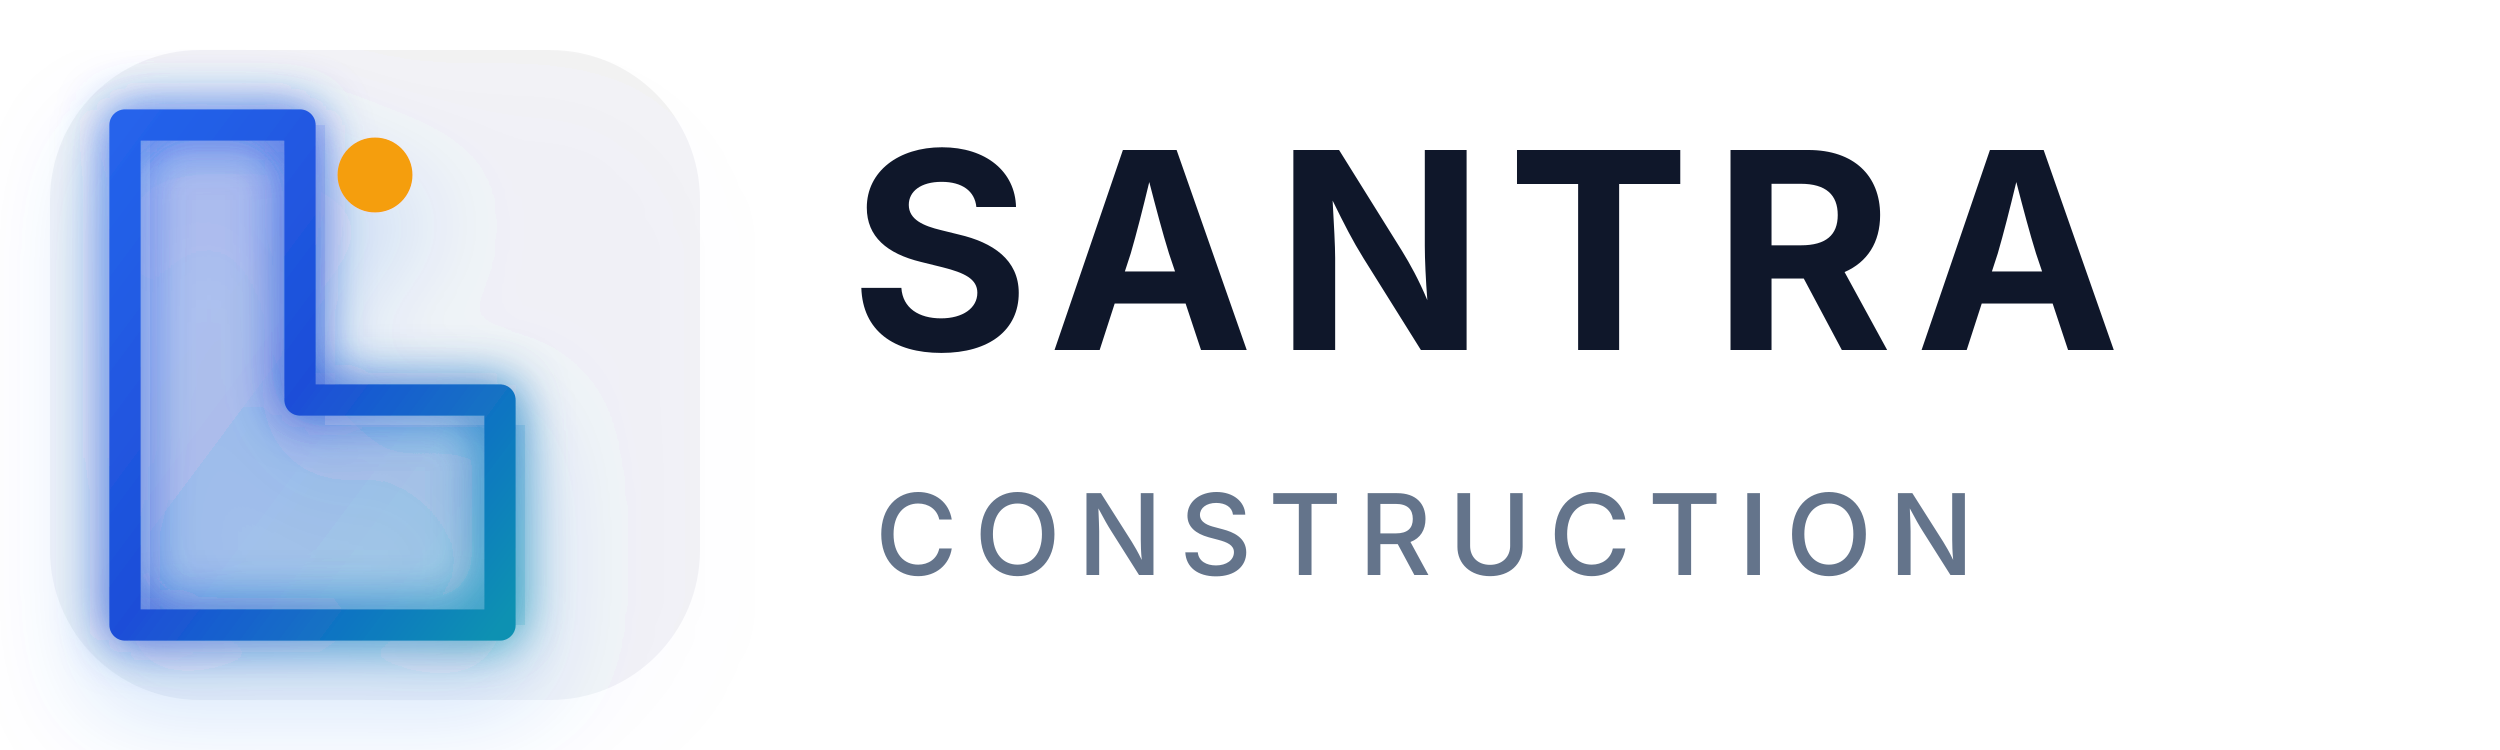
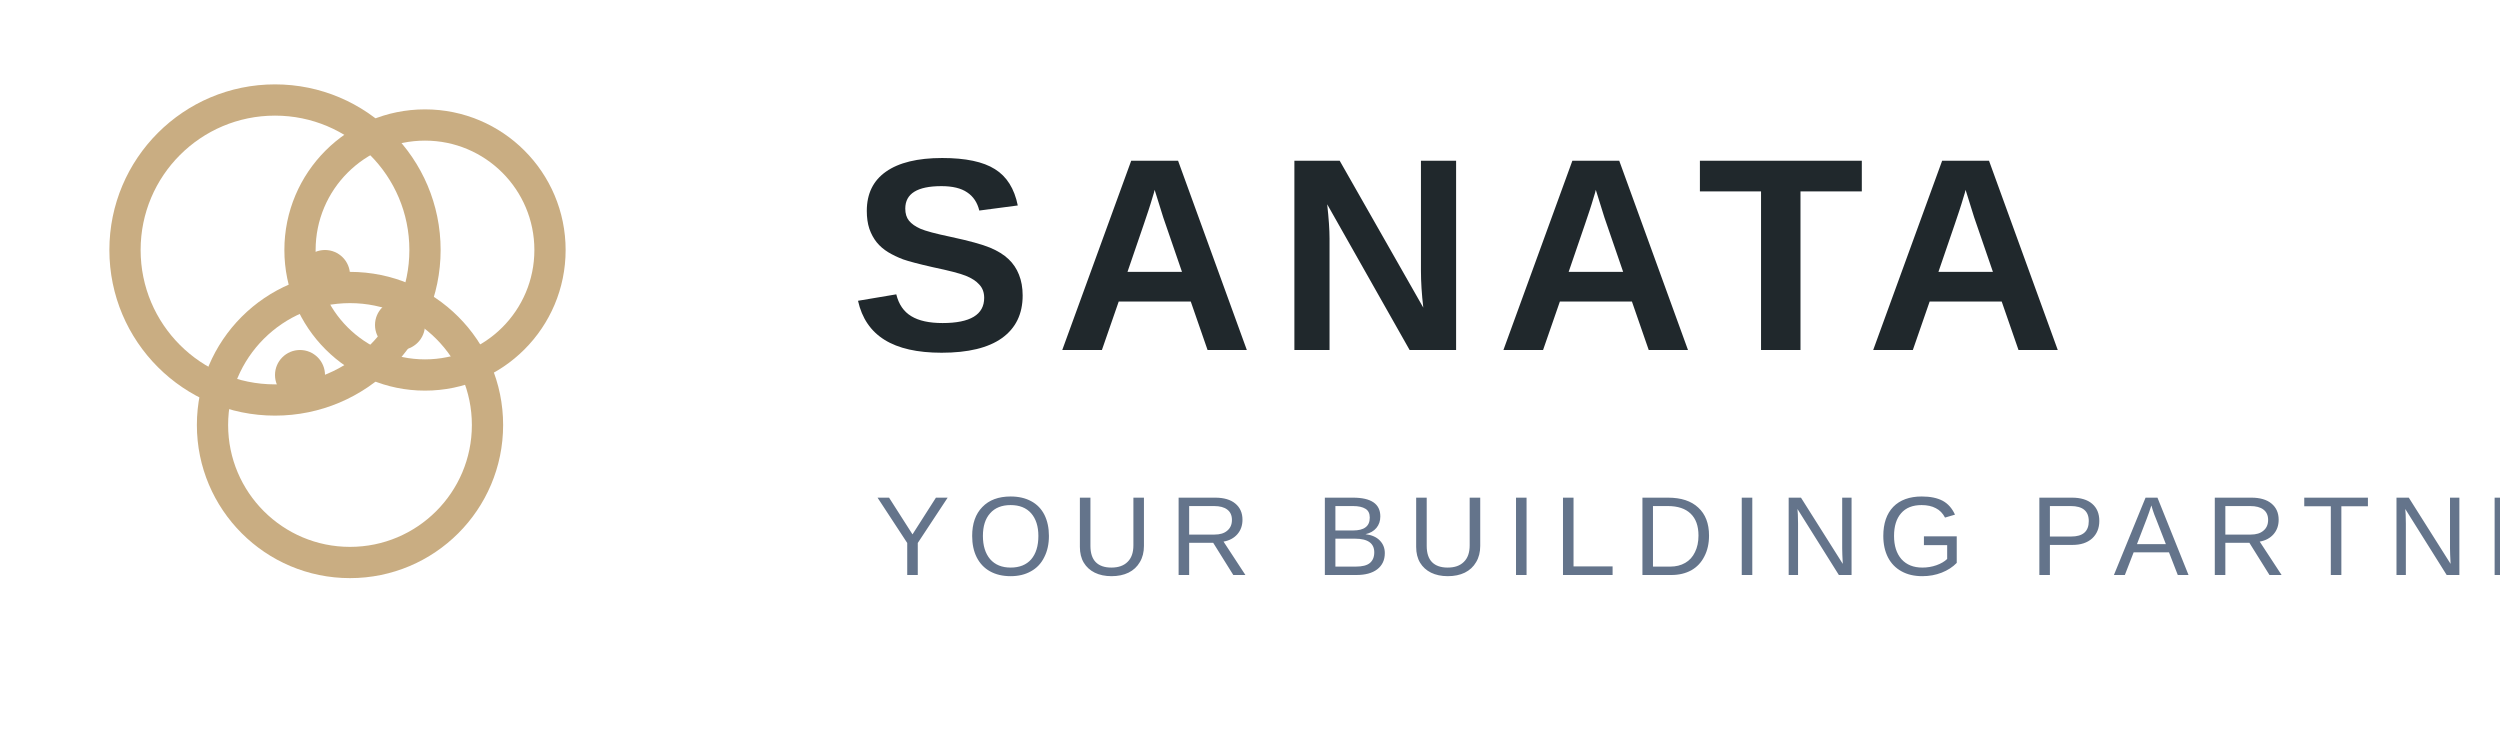
<svg xmlns="http://www.w3.org/2000/svg" viewBox="0 0 200 60" width="200" height="60">
  <defs>
-     <linearGradient id="mainGradient" x1="0%" y1="0%" x2="100%" y2="100%">
-       <stop offset="0%" stop-color="#2563eb" />
-       <stop offset="50%" stop-color="#1d4ed8" />
-       <stop offset="100%" stop-color="#0891b2" />
+     <linearGradient id="brandGradient" x1="0%" y1="0%" x2="100%" y2="100%">
+       <stop offset="0%" stop-color="#C9AD82" />
+       <stop offset="100%" stop-color="#B89A6E" />
    </linearGradient>
-     <filter id="glowEffect" x="-50%" y="-50%" width="200%" height="200%">
-       <feGaussianBlur stdDeviation="2" result="blur" />
-       <feMerge>
-         <feMergeNode in="blur" />
-         <feMergeNode in="SourceGraphic" />
-       </feMerge>
-     </filter>
-     <filter id="shadow" x="-20%" y="-20%" width="140%" height="140%">
-       <feDropShadow dx="0" dy="4" stdDeviation="4" flood-color="#2563eb" flood-opacity="0.25" />
-     </filter>
  </defs>
-   <g filter="url(#shadow)">
-     <rect x="4" y="4" width="52" height="52" rx="12" fill="#0f172a" opacity="0.05" />
-     <g filter="url(#glowEffect)">
-       <path d="M12 10 L26 10 L26 34 L42 34 L42 50 L12 50 Z" fill="url(#mainGradient)" opacity="0.15" />
-       <path d="M10 10 L24 10 L24 32 L40 32 L40 50 L10 50 Z" fill="none" stroke="url(#mainGradient)" stroke-width="2.5" stroke-linejoin="round" />
-       <line x1="10" y1="18" x2="24" y2="18" stroke="url(#mainGradient)" stroke-width="1.5" opacity="0.8" />
-       <line x1="24" y1="40" x2="40" y2="40" stroke="url(#mainGradient)" stroke-width="1.5" opacity="0.8" />
-       <line x1="10" y1="46" x2="40" y2="46" stroke="url(#mainGradient)" stroke-width="1.5" opacity="0.8" />
-     </g>
-     <circle cx="30" cy="14" r="3" fill="#f59e0b" />
+   <g transform="translate(8, 6)">
+     <circle cx="14" cy="14" r="12" fill="none" stroke="#C9AD82" stroke-width="2.5" />
+     <circle cx="26" cy="14" r="10" fill="none" stroke="#C9AD82" stroke-width="2.5" />
+     <circle cx="20" cy="28" r="11" fill="none" stroke="#C9AD82" stroke-width="2.5" />
+     <circle cx="18" cy="16" r="2" fill="#C9AD82" />
+     <circle cx="24" cy="20" r="2" fill="#C9AD82" />
+     <circle cx="16" cy="24" r="2" fill="#C9AD82" />
  </g>
-   <text x="68" y="28" font-family="'Plus Jakarta Sans', 'Inter', system-ui, sans-serif" font-size="22" font-weight="700" fill="#0f172a" letter-spacing="0.08em">SANTRA</text>
-   <text x="70" y="46" font-family="'Plus Jakarta Sans', 'Inter', system-ui, sans-serif" font-size="9" font-weight="500" fill="#64748b" letter-spacing="0.15em">CONSTRUCTION</text>
+   <text x="68" y="28" font-family="'Avenir', 'Avenir Next', 'Helvetica Neue', Arial, sans-serif" font-size="22" font-weight="800" fill="#20282C" letter-spacing="0.08em">SANATA</text>
+   <text x="70" y="46" font-family="'Avenir', 'Avenir Next', 'Helvetica Neue', Arial, sans-serif" font-size="9" font-weight="500" fill="#64748b" letter-spacing="0.15em">YOUR BUILDING PARTNER</text>
</svg>
